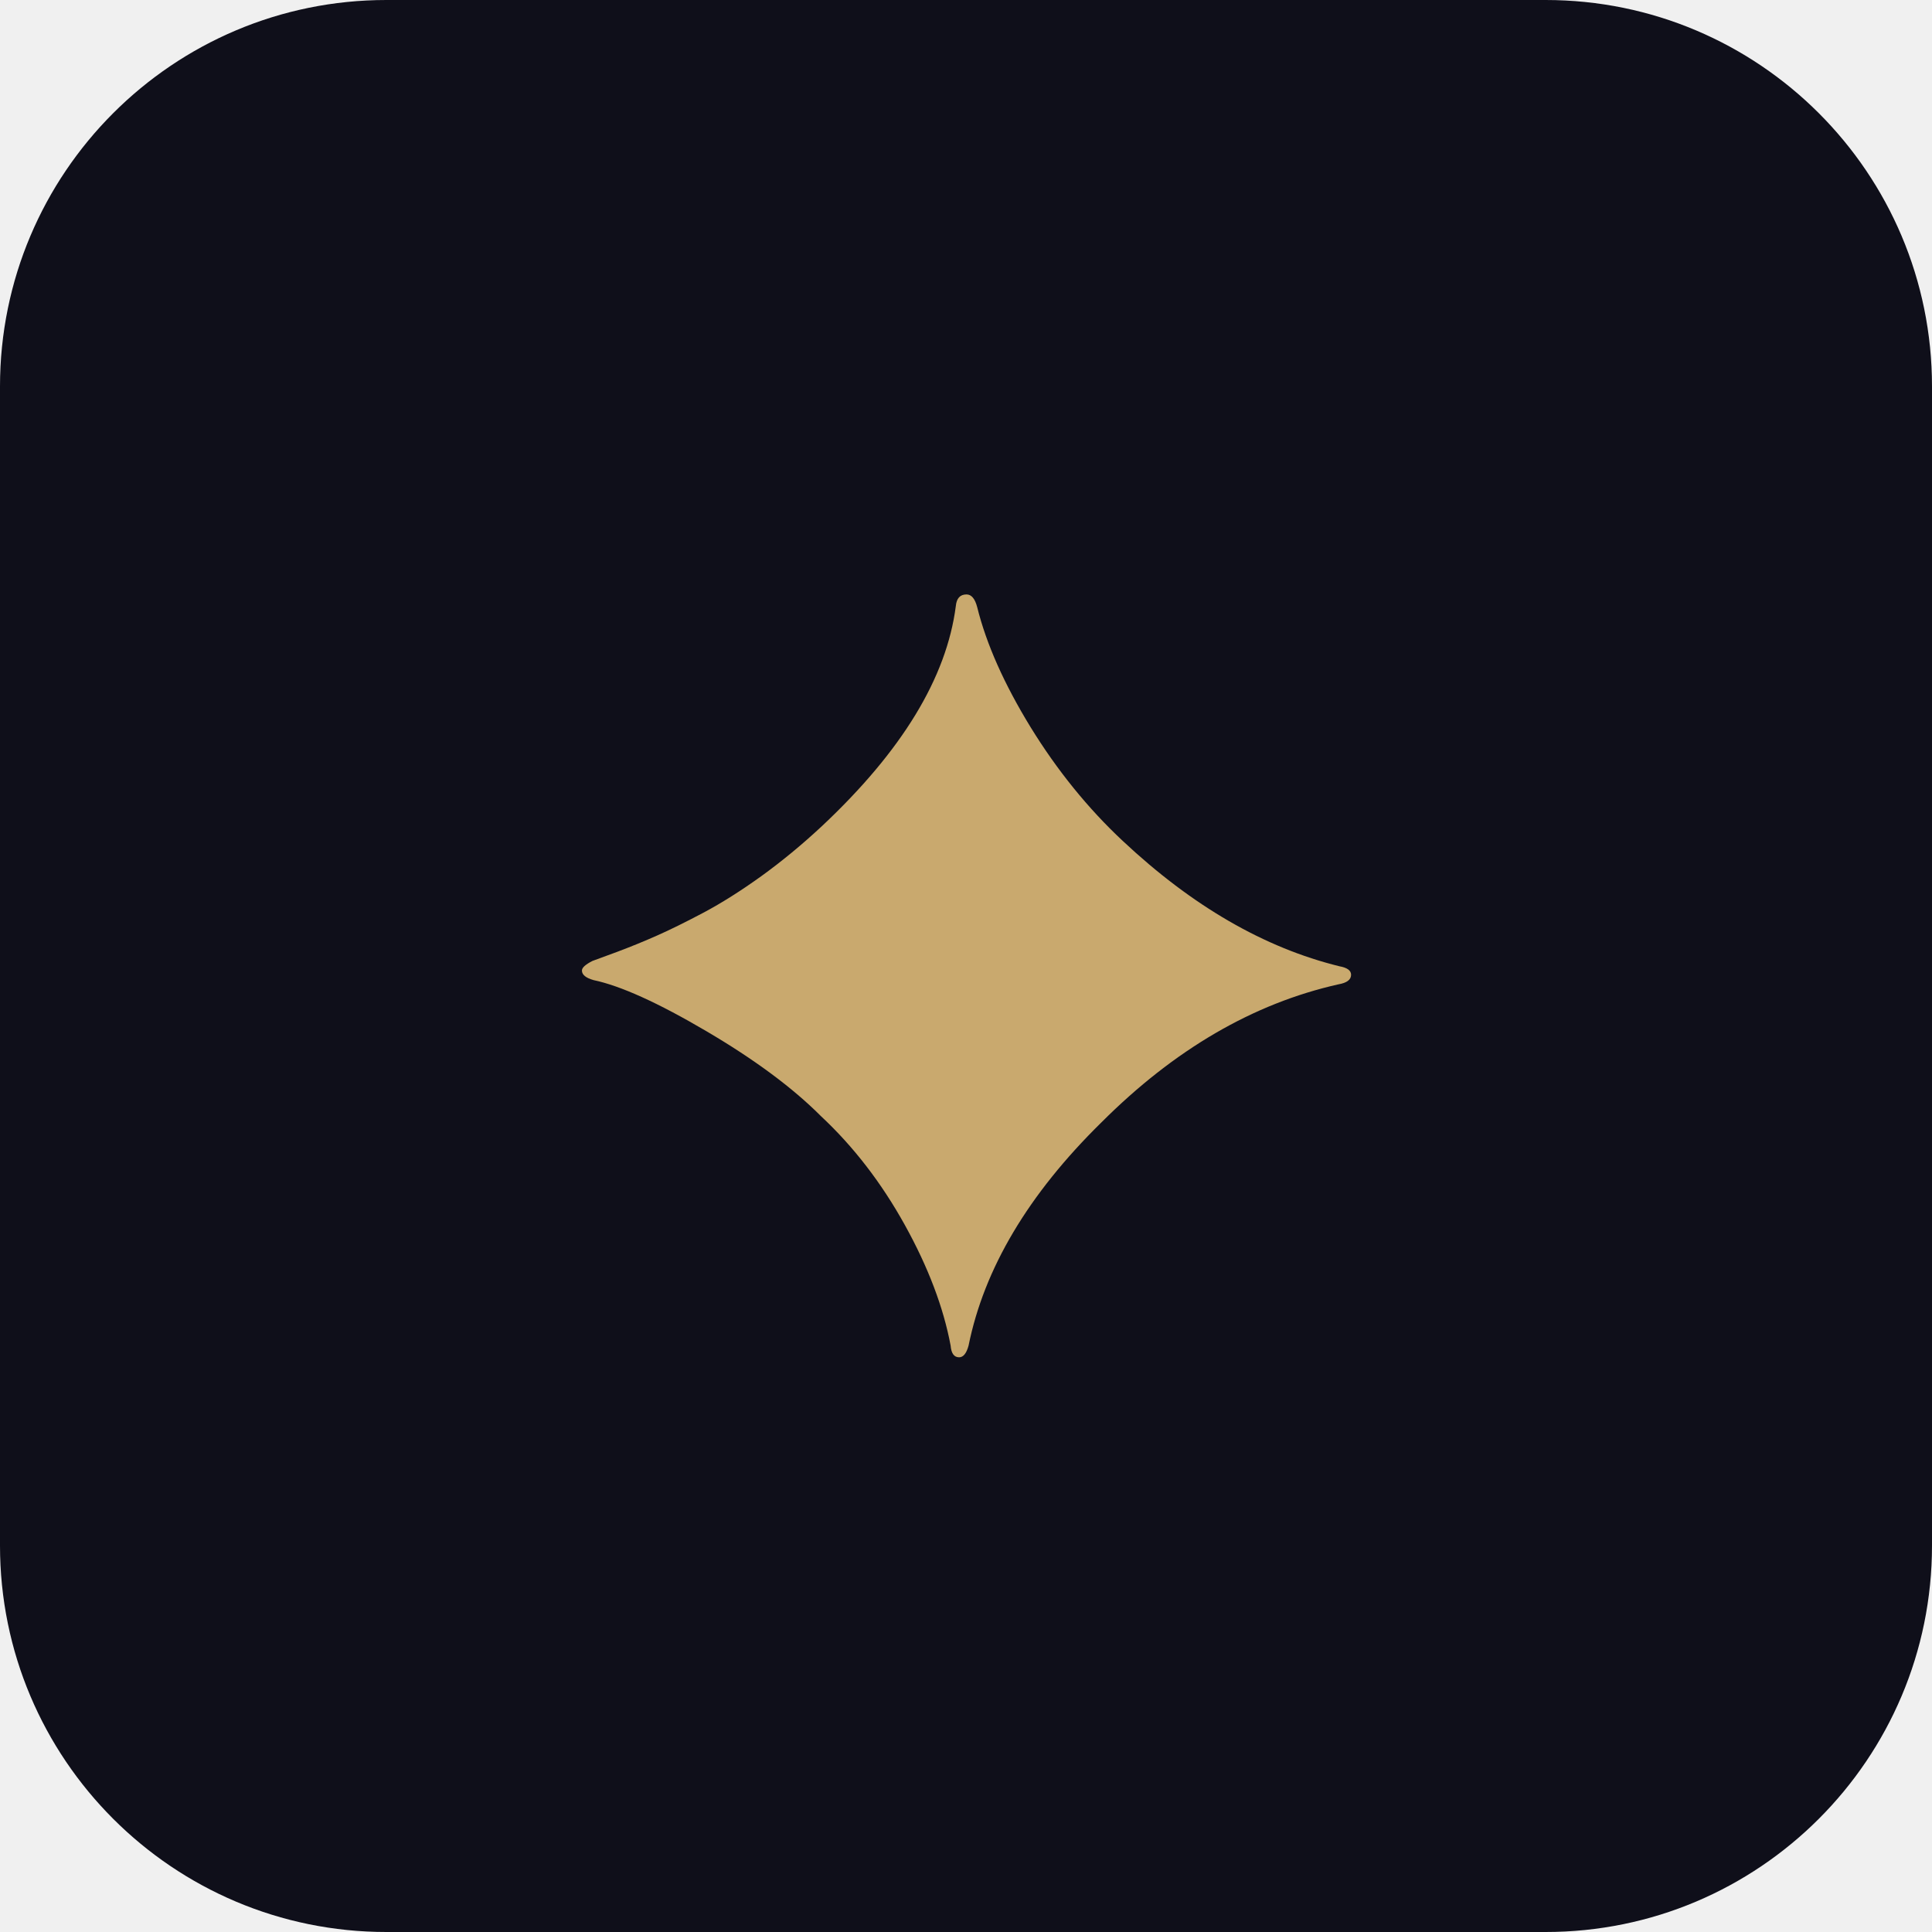
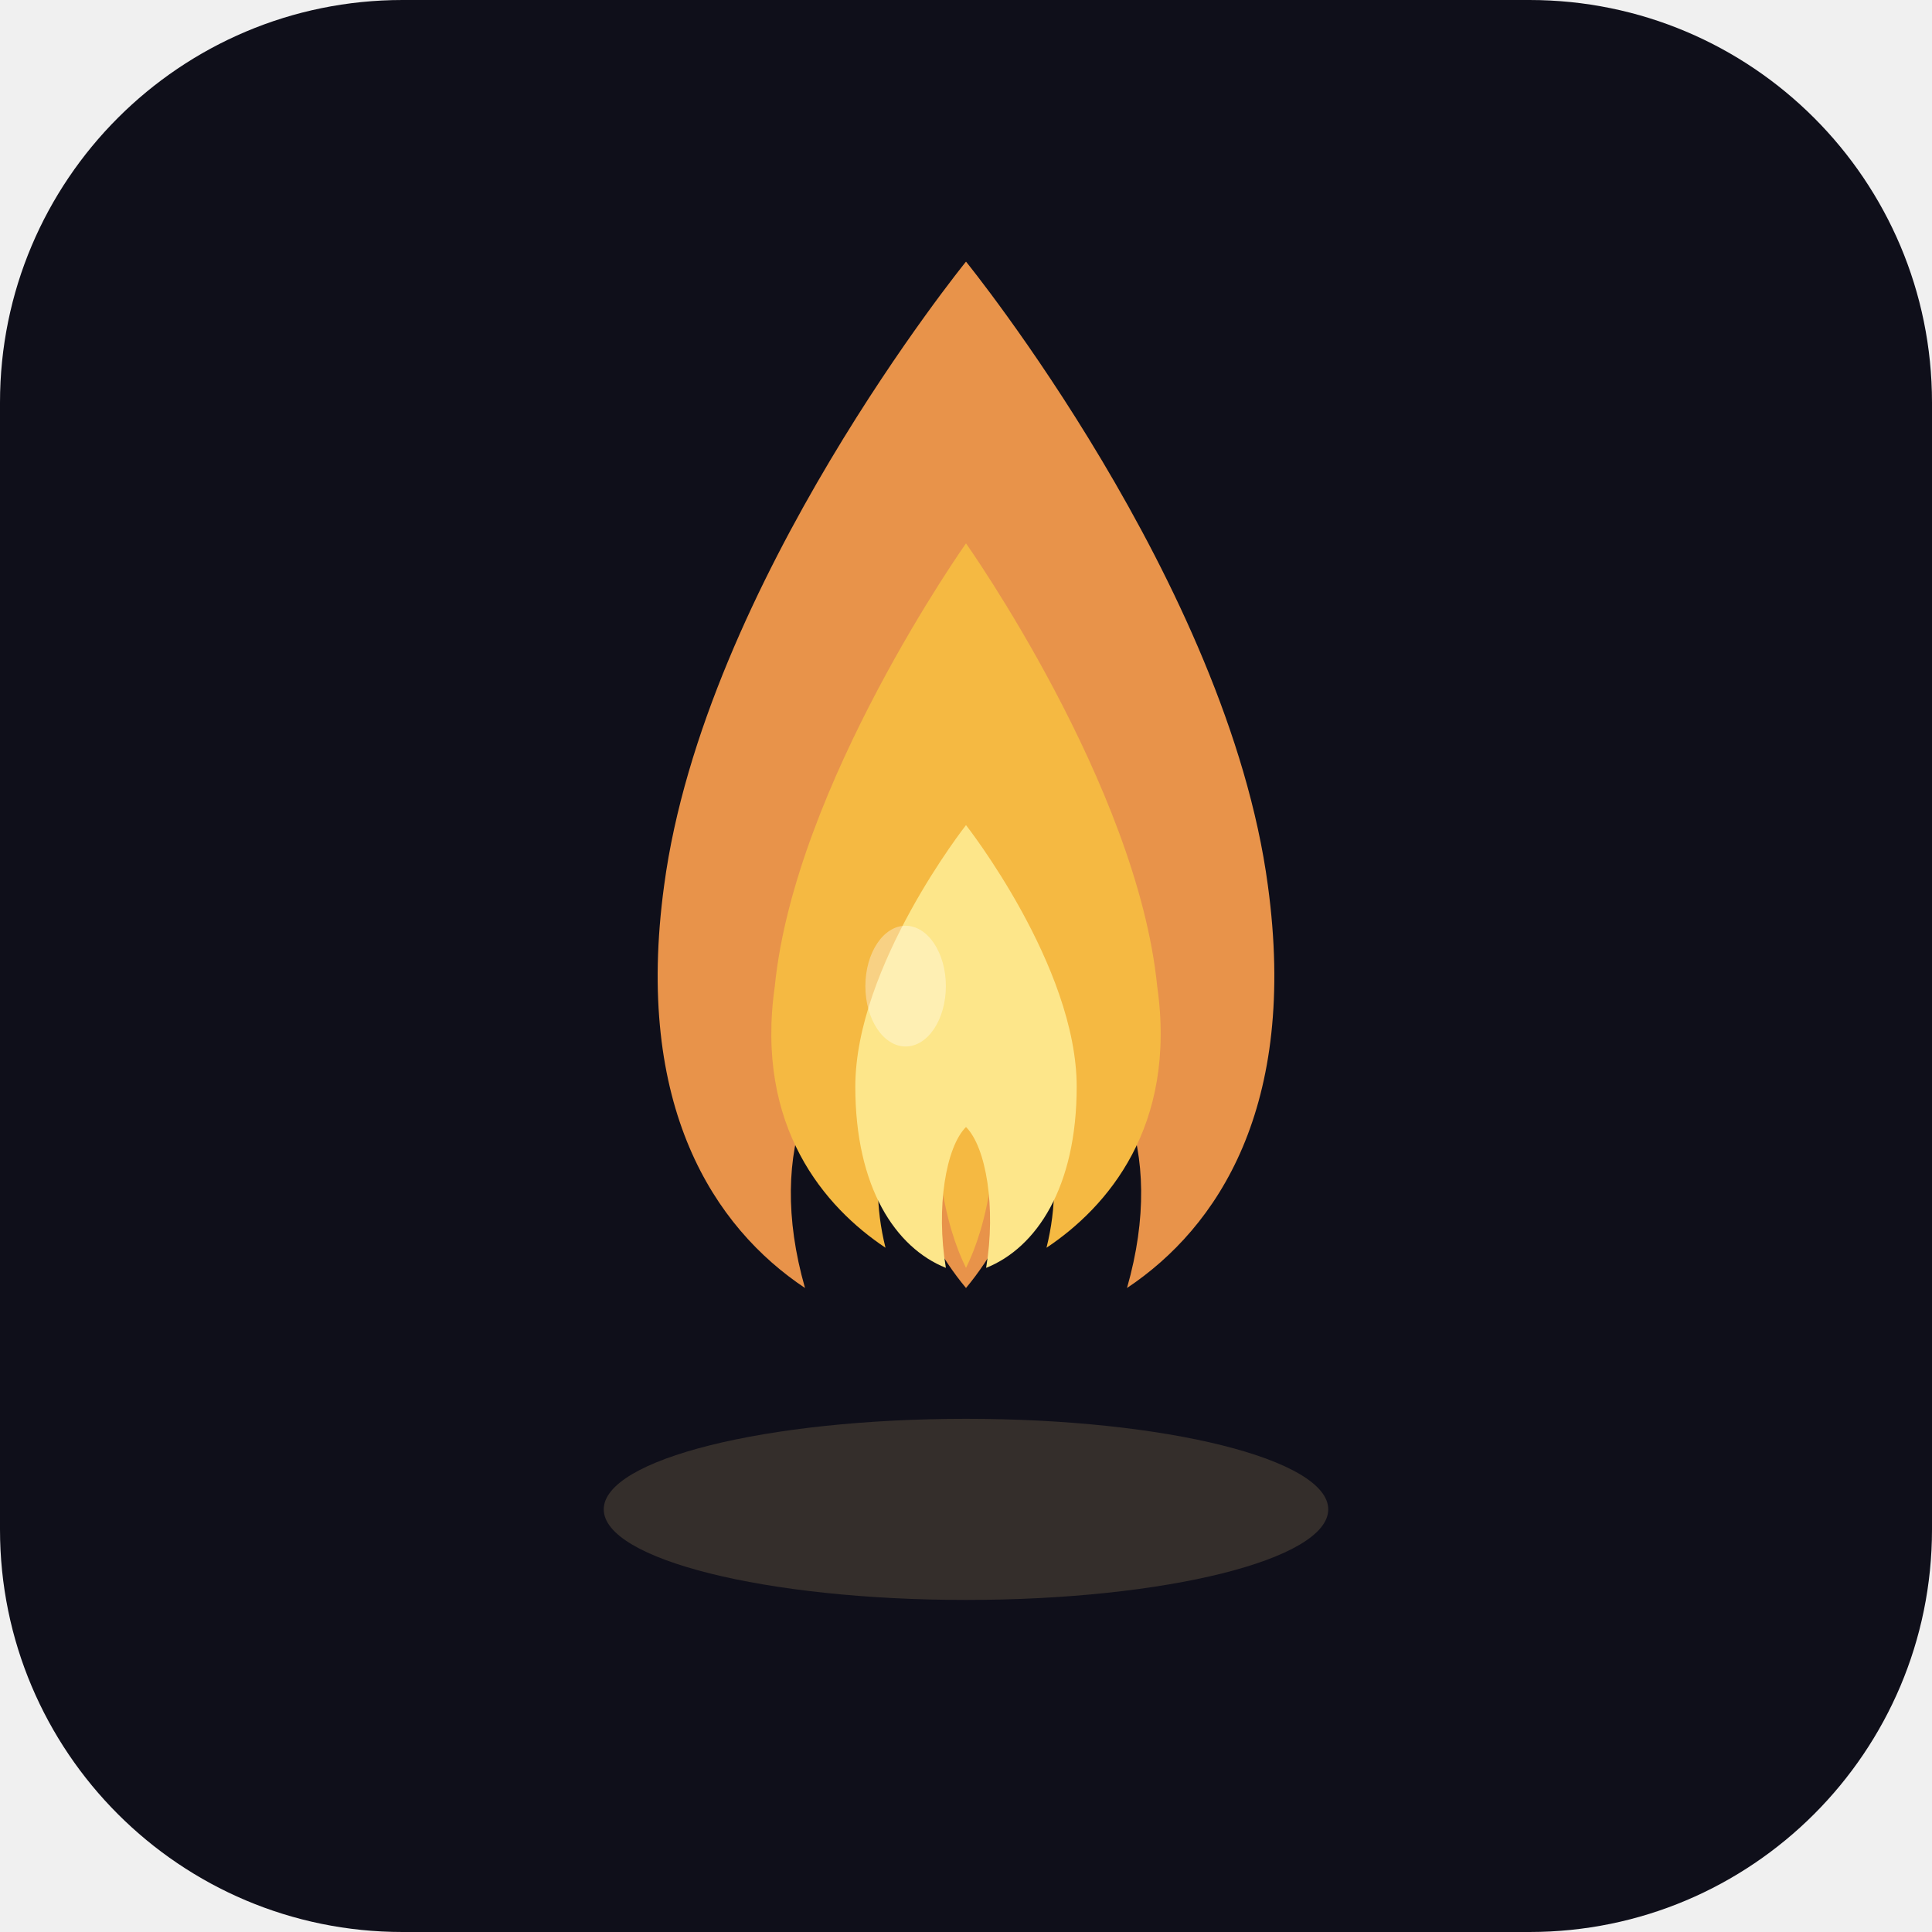
<svg xmlns="http://www.w3.org/2000/svg" width="192" height="192" viewBox="0 0 192 192">
-   <rect width="192" height="192" rx="38.4" fill="#0f0f1a" />
-   <text x="50%" y="54%" font-size="105.6" text-anchor="middle" dominant-baseline="middle" fill="#c9a96e" font-family="serif">✦</text>
+   <rect width="192" height="192" rx="40" fill="#0f0f1a" />
+   <ellipse cx="96" cy="150" rx="36" ry="9" fill="#c9a96e" opacity="0.2" />
+   <path d="M96 26 C96 26 70 58 66 88 C63 110 71 122 80 128 C76 114 81 104 89 100 C87 112 91 122 96 128 C101 122 105 112 103 100 C111 104 116 114 112 128 C121 122 129 110 126 88 C122 58 96 26 96 26Z" fill="#e8934a" />
+   <path d="M96 54 C96 54 79 78 77 98 C75 112 82 120 88 124 C86 116 88 108 94 104 C92 114 94 122 96 126 C98 122 100 114 98 104 C104 108 106 116 104 124 C110 120 117 112 115 98 C113 78 96 54 96 54Z" fill="#f5b942" />
+   <path d="M96 82 C96 82 85 96 85 108 C85 118 89 124 94 126 C93 120 94 114 96 112 C98 114 99 120 98 126 C103 124 107 118 107 108 C107 96 96 82 96 82Z" fill="#fde68a" />
+   <ellipse cx="90" cy="98" rx="4" ry="6" fill="white" opacity="0.35" />
</svg>
